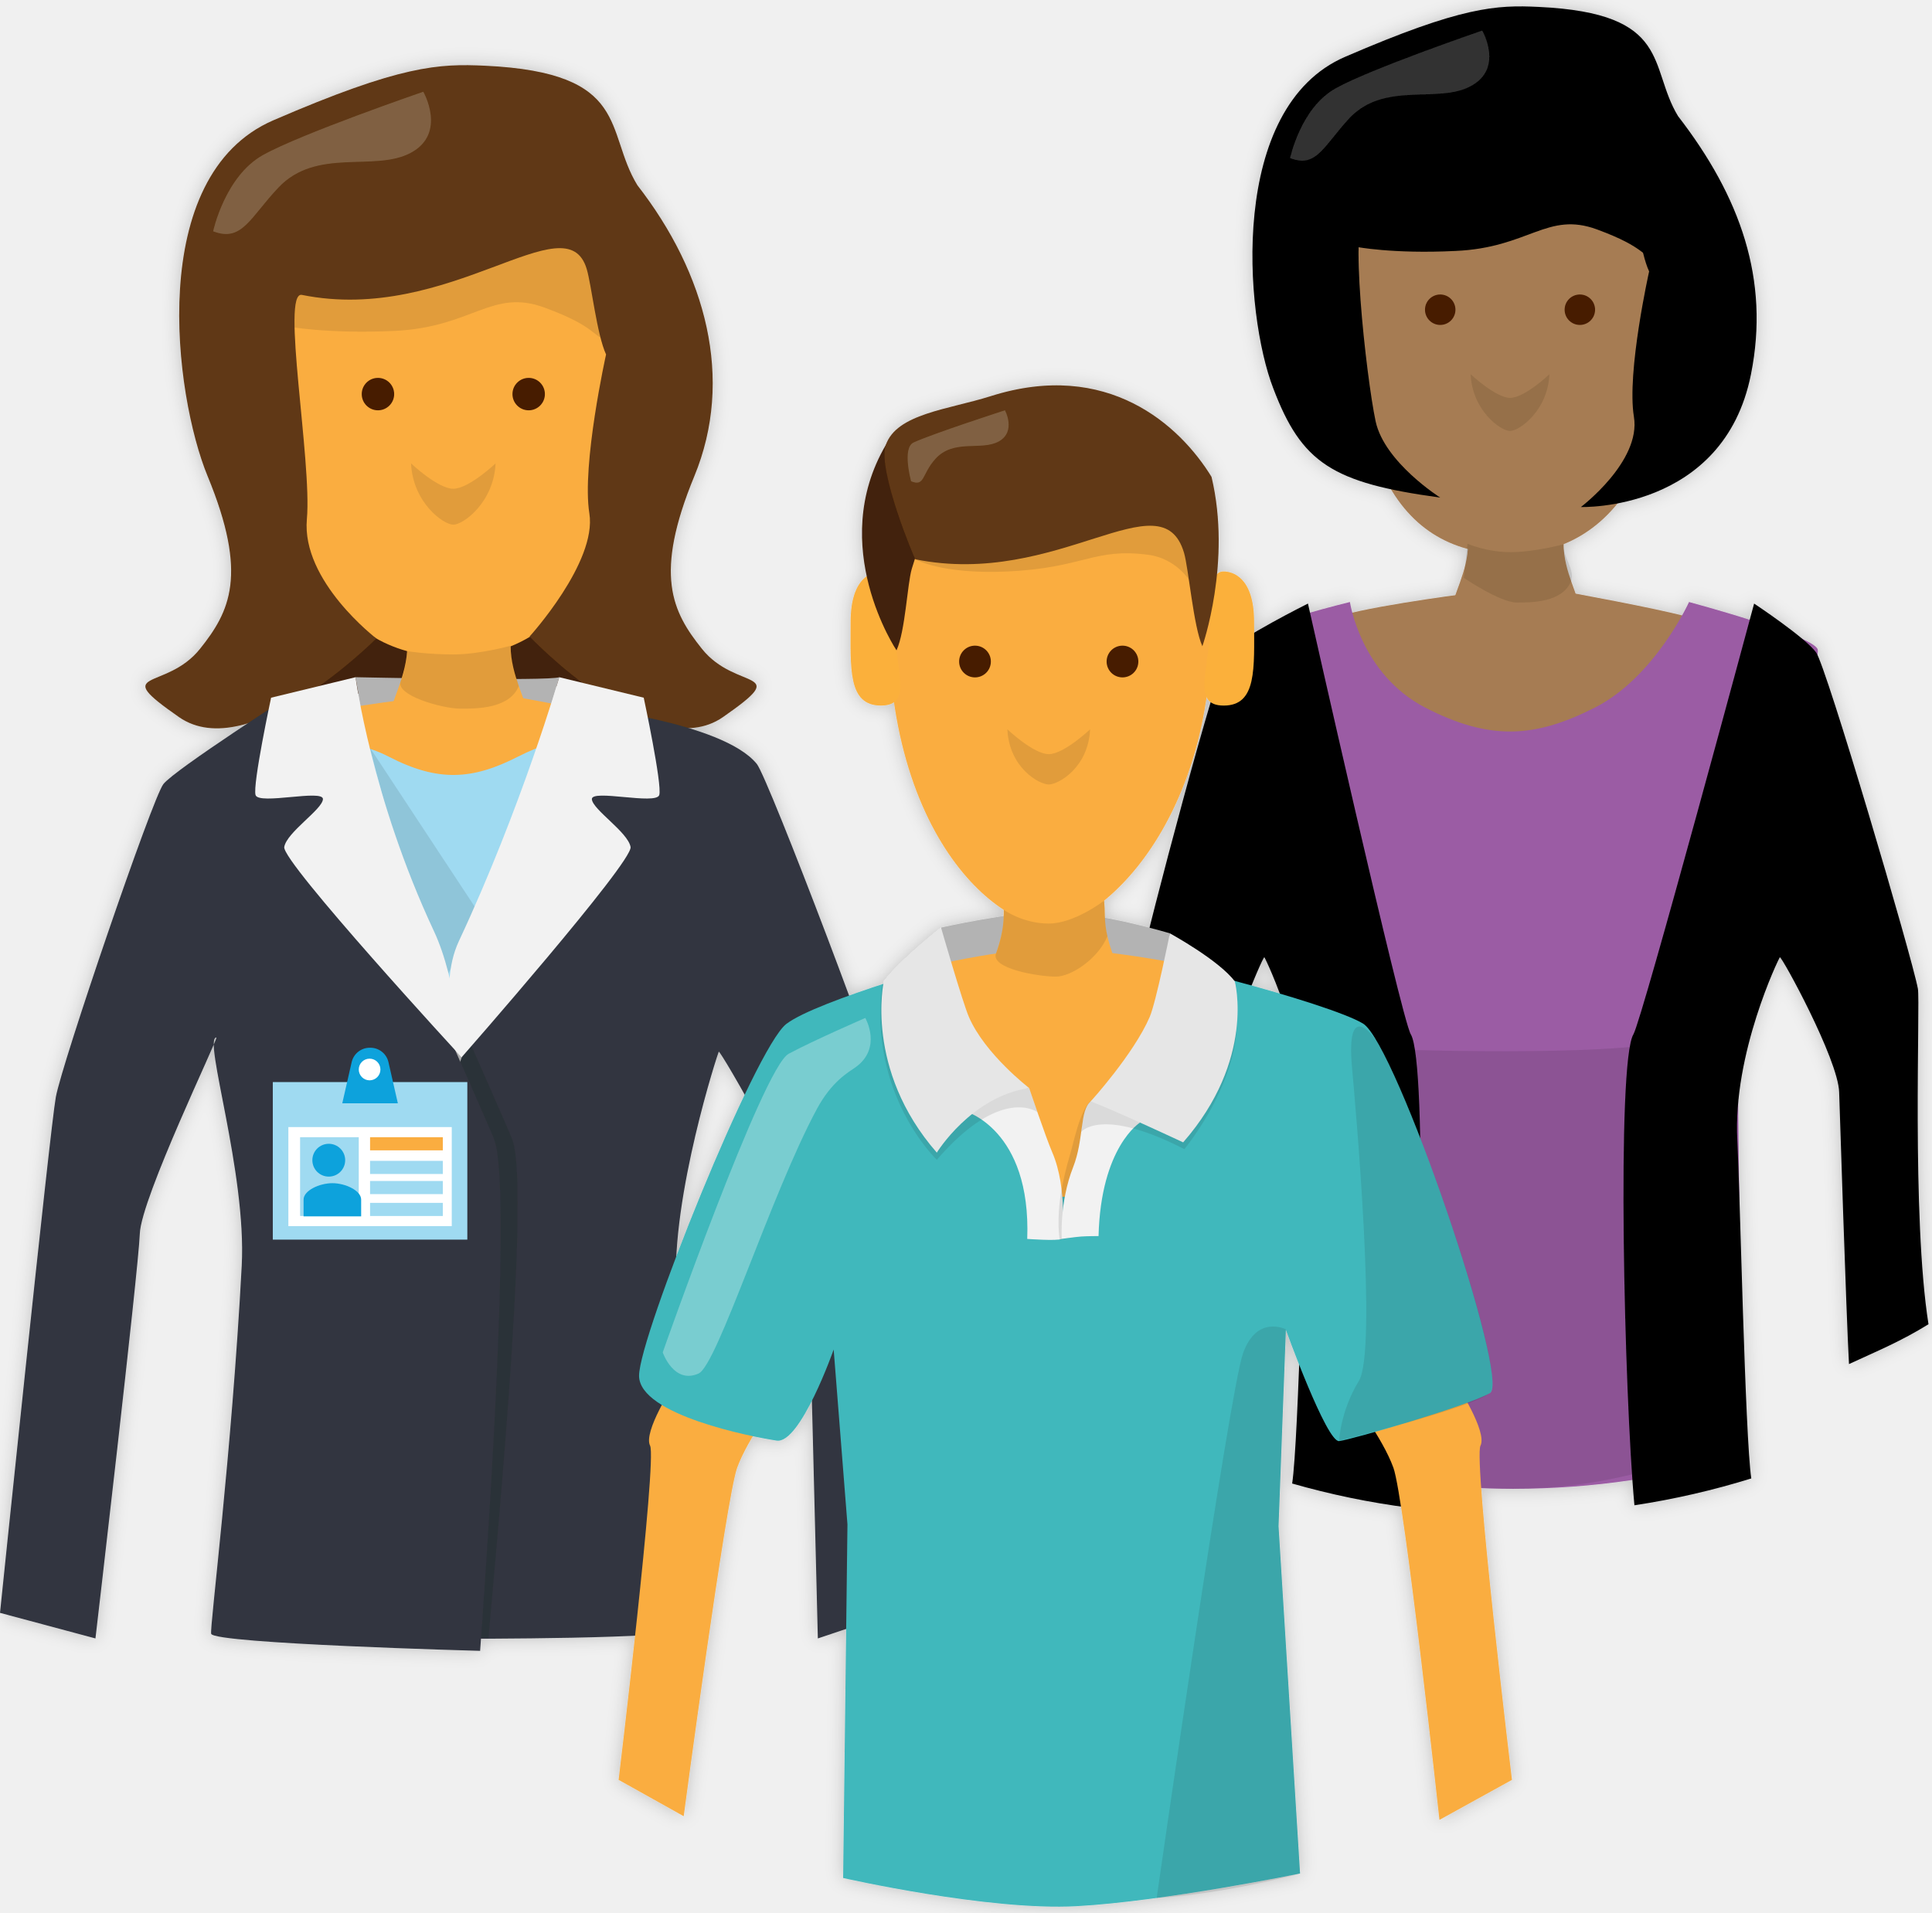
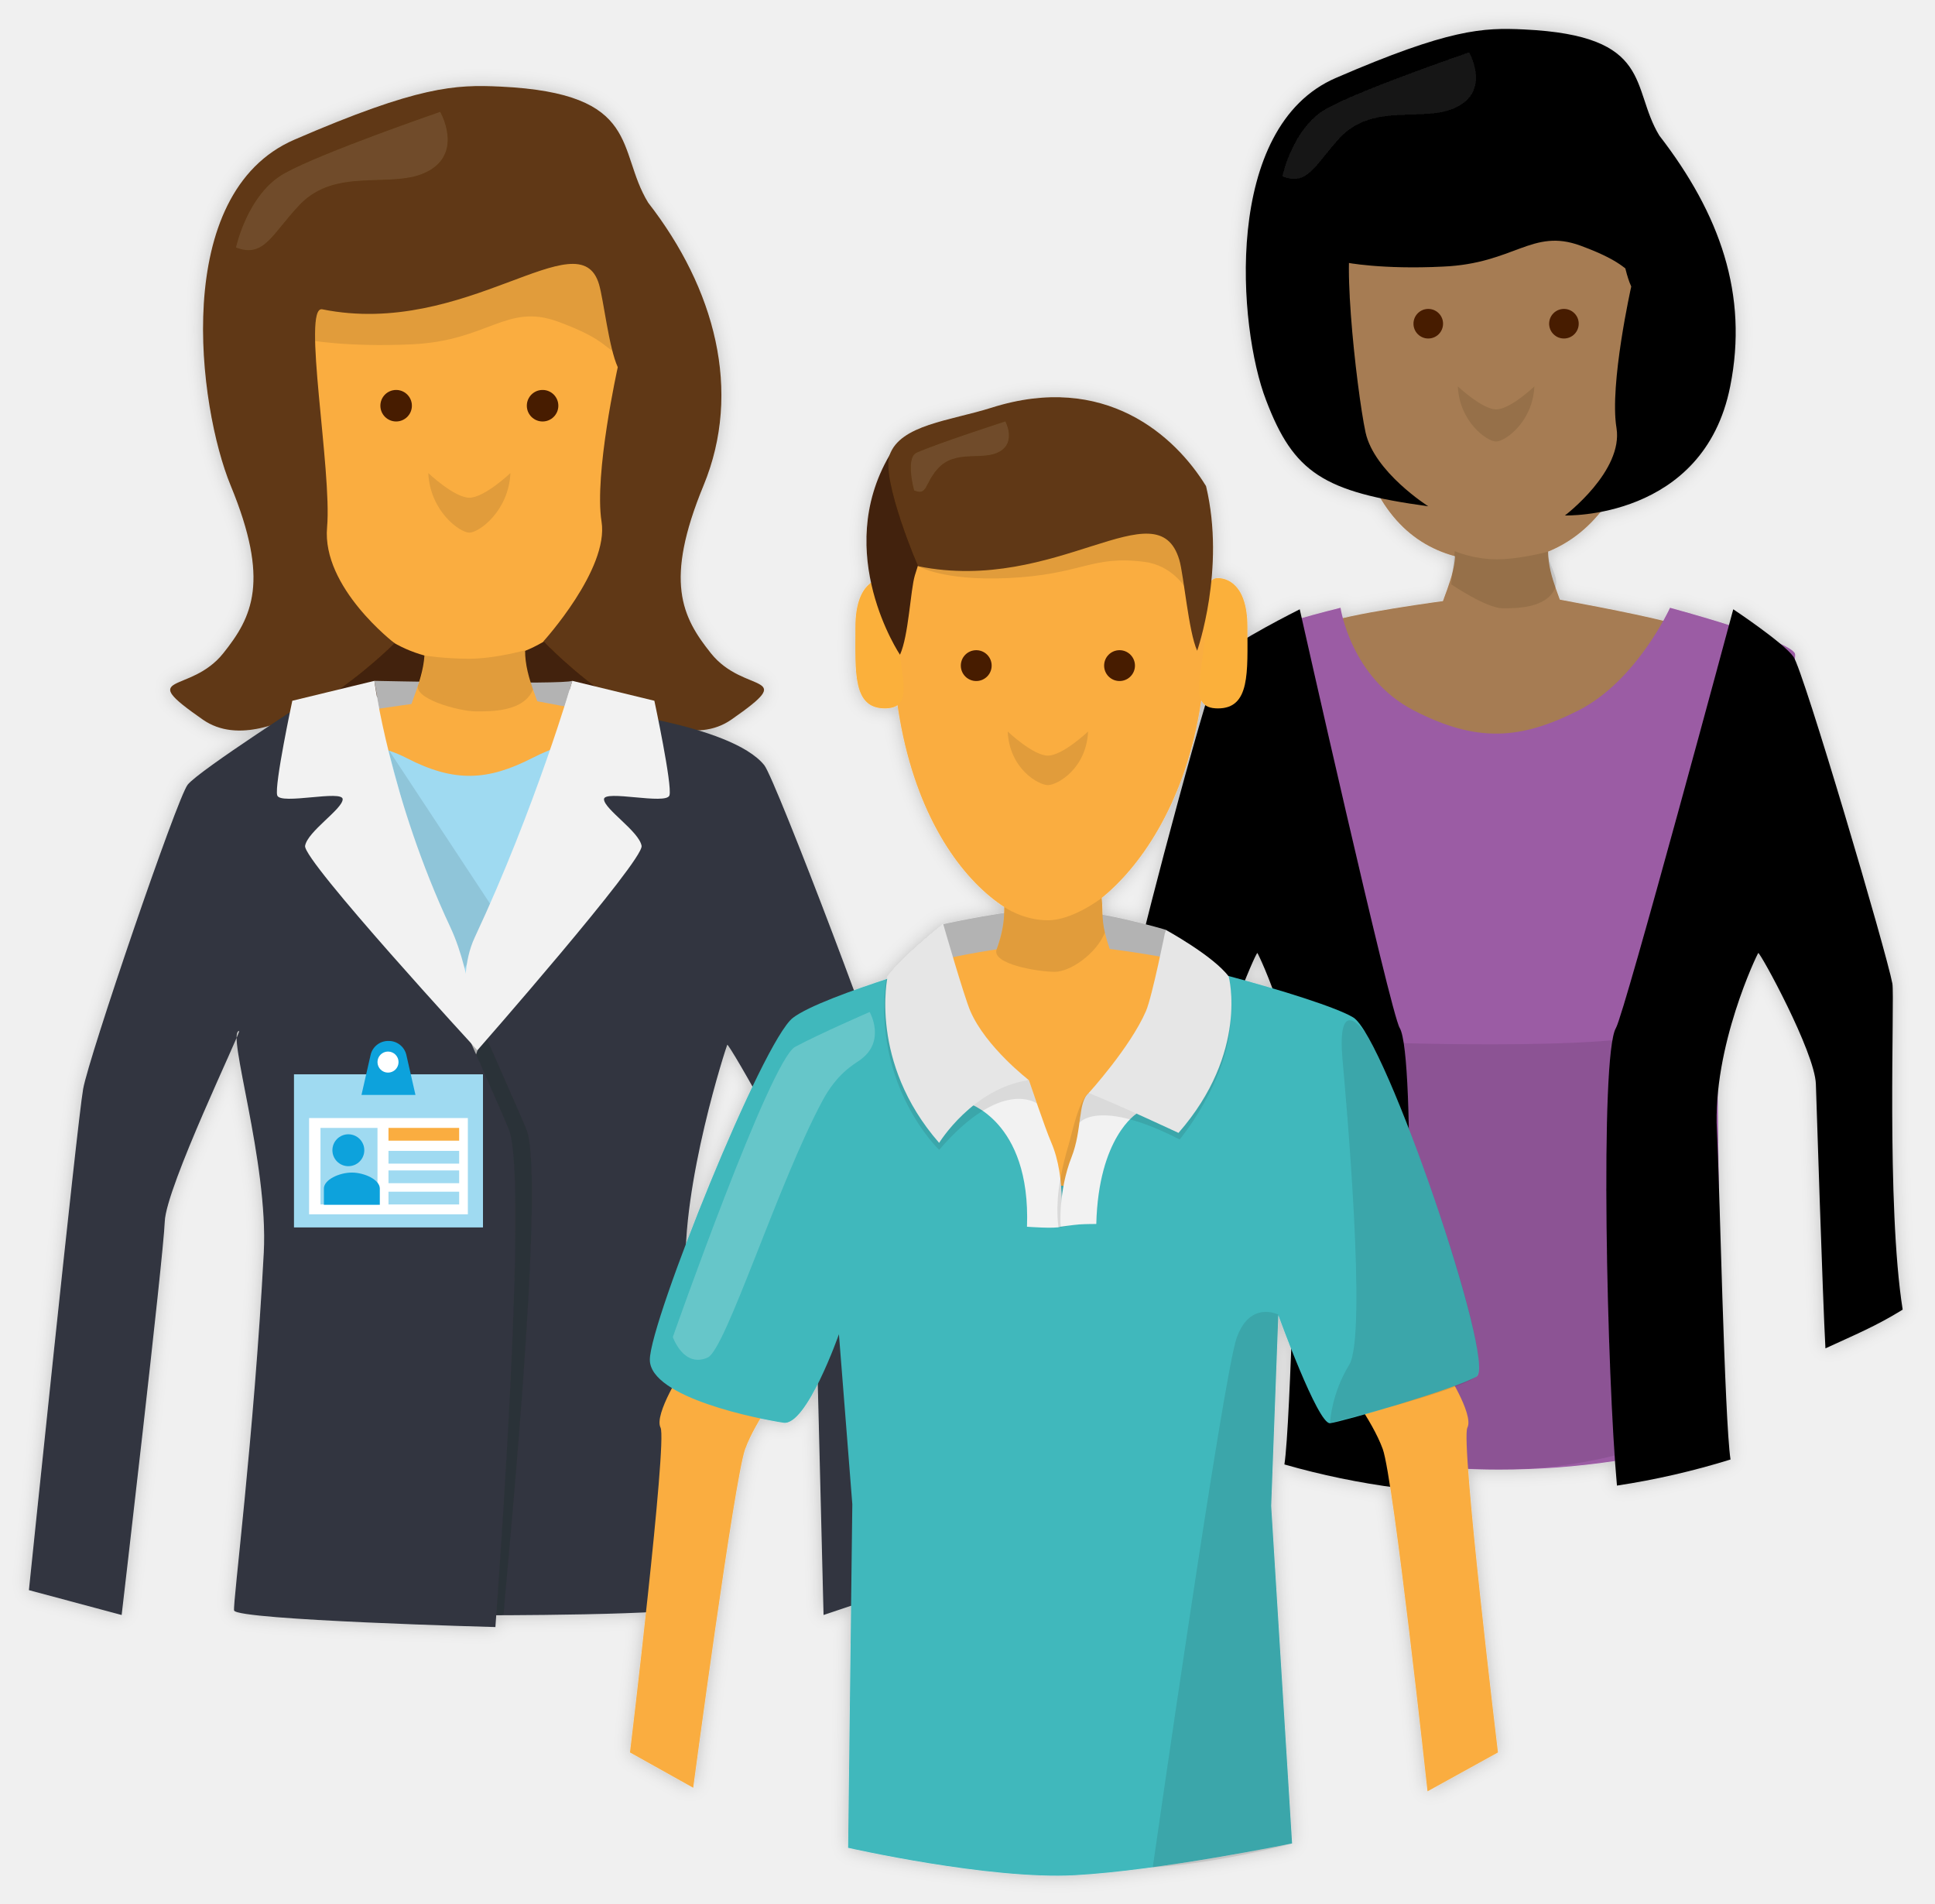
- <svg xmlns="http://www.w3.org/2000/svg" width="909" height="900" viewBox="0 0 909 900">
+ <svg xmlns="http://www.w3.org/2000/svg" width="937" height="922" viewBox="0 0 937 922">
  <defs>
    <filter id="a" width="200%" height="200%" x="-50%" y="-50%" filterUnits="objectBoundingBox">
      <feOffset in="SourceAlpha" result="shadowOffsetOuter1" />
      <feGaussianBlur stdDeviation="4" in="shadowOffsetOuter1" result="shadowBlurOuter1" />
      <feColorMatrix values="0 0 0 0 0 0 0 0 0 0 0 0 0 0 0 0 0 0 0.2 0" in="shadowBlurOuter1" result="shadowMatrixOuter1" />
      <feMerge>
        <feMergeNode in="shadowMatrixOuter1" />
        <feMergeNode in="SourceGraphic" />
      </feMerge>
    </filter>
  </defs>
-   <g fill="none" fill-rule="evenodd" filter="url(#a)">
-     <path fill="#42210B" d="M118.159,337.673 C168.061,319.269 276.051,318.261 300.799,329.999 C314.792,336.638 300.799,252.775 300.799,252.775 L194.732,188.123 L135.355,209.672 C135.355,209.672 100.012,344.364 118.159,337.673 L118.159,337.673 Z" />
-     <path fill="#B3B3B3" d="M263.128,318.698 C258.471,320.645 167.291,318.698 167.291,318.698 L169.657,332.452 L255.564,343.974 L263.128,318.698 Z" />
-     <path fill="#FAAD40" d="M240.248,303.894 C240.248,267.492 215.934,271.516 215.934,271.516 C215.934,271.516 191.62,267.492 191.62,303.894 C191.62,332.177 159.79,353.387 215.934,353.387 C272.078,353.387 240.248,332.177 240.248,303.894" />
-     <path fill="#FAAD40" d="M189.418 329.362C189.418 329.362 132.371 336.733 122.986 342.036 113.601 347.339 124.506 415.735 215.993 415.847 337.679 415.991 309.361 349.952 315.55 345.53 321.735 341.106 213.85 322.852 213.85 322.852L189.418 329.362zM213.325 309.197C158.36 309.197 123.328 264.039 138.464 129.703 142.534 93.568 213.325 95.235 213.325 95.235 213.325 95.235 282.701 93.787 288.185 129.703 307.247 254.549 268.289 309.197 213.325 309.197" />
-     <path fill="#461A00" d="M241.112,185.465 C241.112,189.678 244.528,193.094 248.742,193.094 C252.953,193.094 256.369,189.678 256.369,185.465 C256.369,181.251 252.953,177.835 248.742,177.835 C244.528,177.835 241.112,181.251 241.112,185.465" />
-     <path fill="#FBB03B" d="M315.514,169.928 C315.514,192.131 316.971,210.129 300.922,210.129 C284.873,210.129 294.433,192.131 294.433,169.928 C294.433,147.725 297.337,145.636 300.922,145.636 C304.507,145.636 315.514,147.725 315.514,169.928" />
-     <path fill="#461A00" d="M185.453,185.465 C185.453,189.678 182.037,193.094 177.823,193.094 C173.612,193.094 170.196,189.678 170.196,185.465 C170.196,181.251 173.612,177.835 177.823,177.835 C182.037,177.835 185.453,181.251 185.453,185.465" />
-     <path fill="#000000" fill-opacity=".1" d="M193.396 218.083C194.254 236.532 208.641 246.925 213.282 246.925 217.924 246.925 232.311 236.532 233.169 218.083 233.169 218.083 220.575 230.013 213.282 230.013 205.989 230.013 193.396 218.083 193.396 218.083M191.536 306.429C191.536 306.429 190.874 315.807 188.665 320.183 185.17 327.115 208.097 333.501 216.714 333.501 224.17 333.501 239.704 333.601 244.102 322.853 244.102 322.853 239.948 310.374 240.249 303.894 240.249 303.894 225.657 307.991 213.283 307.991 200.909 307.991 191.536 306.429 191.536 306.429" />
-     <path fill="#FBB03B" d="M111.05,169.928 C111.05,192.131 109.593,210.129 125.642,210.129 C141.691,210.129 132.132,192.131 132.132,169.928 C132.132,147.725 129.227,145.636 125.642,145.636 C122.058,145.636 111.05,147.725 111.05,169.928" />
-     <path fill="#000000" fill-opacity=".1" d="M134.957,153.566 C134.957,153.566 153.61,157.208 185.452,155.736 C222.564,154.02 231.29,135.568 256.315,144.796 C281.339,154.02 278.233,158.351 287.512,161.184 C296.792,164.016 287.512,161.184 287.512,161.184 L287.428,88.384 L133.735,123.706 L134.957,153.566 Z" />
-     <path fill="#FFFFFF" d="M101.812,108.627 C101.812,108.627 107.221,83.174 124.898,73.296 C142.575,63.418 199.141,43.975 199.141,43.975 C199.141,43.975 210.188,63.21 193.395,72.258 C176.603,81.302 149.778,69.63 132.047,88.384 C118.887,102.307 115.176,113.819 101.812,108.627" />
-     <path fill="#603813" d="M330.273,305.362 C316.213,287.791 307.551,270.479 326.682,224.099 C345.539,178.375 332.184,128.691 299.885,87.159 C284.371,61.836 297.151,34.182 228.347,30.935 C206.486,29.902 188.725,30.592 128.562,56.632 C68.4,82.672 82.05,186.183 97.686,224.099 C116.817,270.479 108.155,287.791 94.095,305.362 C77.932,325.566 50.993,314.34 84.217,337.473 C117.443,360.603 177.064,300.471 177.064,300.471 C177.064,300.471 141.752,273.528 144.385,244.301 C146.838,217.041 132.099,136.766 142.047,138.779 C211.681,152.865 266.513,94.347 276.07,126.671 C278.303,134.223 280.796,157.283 285.151,166.812 C285.151,166.812 273.626,218.646 277.292,241.607 C280.955,264.571 249.176,299.541 249.176,299.541 C249.176,299.541 306.925,360.603 340.151,337.473 C373.378,314.34 346.436,325.566 330.273,305.362" />
-     <path fill="#FFFFFF" fill-opacity=".2" d="M100.274,108.849 C100.274,108.849 105.77,82.987 123.731,72.952 C141.691,62.918 199.163,43.162 199.163,43.162 C199.163,43.162 210.387,62.707 193.323,71.896 C176.263,81.088 149.008,69.229 130.994,88.281 C117.623,102.427 113.852,114.125 100.274,108.849" />
-     <path fill="#9FDAF1" d="M142.947,353.334 C142.947,353.334 159.769,344.139 182.952,356.115 C206.134,368.09 222.301,367.007 243.614,356.13 C264.924,345.249 281.961,345.535 281.961,345.535 C281.961,345.535 265.484,427.951 234.124,488.145 L189.234,488.145 L142.947,353.334 Z" />
-     <path fill="#31363F" d="M272.471,332.451 C272.471,332.451 211.023,516.586 208.154,524.345 C198.845,549.513 215.411,753.792 216.579,771.201 C216.579,771.201 321.036,771.417 322.541,766.758 C323.339,764.284 322.836,695.557 318.134,606.493 C315.817,562.584 337.855,495.323 338.174,494.922 C338.858,494.061 379.365,563.863 379.937,580.591 C380.512,597.316 384.795,771.059 384.795,771.059 L429.704,756.01 C429.704,756.01 422.817,544.05 419.96,528.243 C417.107,512.439 361.498,366.238 356.093,359.538 C339.959,339.548 272.471,332.451 272.471,332.451" />
-     <path fill="#000000" fill-opacity=".1" d="M147.96,325.464 C147.96,325.464 238.188,528.483 241.06,536.245 C250.37,561.412 231.031,753.737 229.863,771.145 L175.028,770.691 C175.028,770.691 183.191,684.691 187.892,595.627 C190.21,551.718 169.571,488.251 175.973,488.251 C177.072,488.251 145.765,376.04 151.012,369.214 C156.261,362.384 147.96,325.464 147.96,325.464" />
-     <path fill="#31363F" d="M139.402,325.464 C139.402,325.464 229.631,528.483 232.503,536.245 C241.812,561.412 227.061,759.498 225.896,776.906 C225.896,776.906 100.866,773.544 99.361,768.885 C98.564,766.411 109.029,684.691 113.731,595.627 C116.048,551.718 95.406,488.251 101.811,488.251 C102.91,488.251 66.354,563.865 65.782,580.59 C65.208,597.318 44.909,771.061 44.909,771.061 L0,759.022 C0,759.022 23.415,532.082 26.268,516.275 C29.121,500.471 71.604,375.856 76.85,369.027 C82.099,362.198 139.402,325.464 139.402,325.464" />
-     <polygon fill="#000000" fill-opacity=".1" points="205.327 469.255 225.313 429.662 173.885 351.623" />
-     <path fill="#F2F2F2" d="M167.29,318.698 C167.29,318.698 174.718,375.311 204.158,438.187 C215.187,461.735 217.188,497.566 217.188,497.566 C217.188,497.566 132.516,405.586 133.735,398.597 C134.957,391.612 151.623,380.99 151.942,376.115 C152.261,371.236 121.713,378.947 120.241,374.149 C118.77,369.349 127.547,328.341 127.547,328.341 L167.29,318.698 Z" />
-     <path fill="#F2F2F2" d="M263.128,318.698 C263.128,318.698 245.375,379.958 215.935,442.831 C204.906,466.382 217.19,497.566 217.19,497.566 C217.19,497.566 297.901,405.586 296.682,398.597 C295.46,391.612 278.794,380.99 278.475,376.115 C278.156,371.236 308.704,378.947 310.176,374.149 C311.648,369.349 302.871,328.341 302.871,328.341 L263.128,318.698 Z" />
-     <polygon fill="#9FDAF1" points="128.356 583.379 219.876 583.379 219.876 509.235 128.356 509.235" />
-     <polygon fill="#FFFFFF" points="135.676 577.029 212.552 577.029 212.552 530.411 135.676 530.411" />
-     <polygon fill="#FAAD40" points="174.116 541.364 208.342 541.364 208.342 535.185 174.116 535.185" />
-     <polygon fill="#9FDAF1" points="174.116 552.488 208.342 552.488 208.342 546.309 174.116 546.309" />
-     <polygon fill="#9FDAF1" points="174.116 561.959 208.342 561.959 208.342 555.78 174.116 555.78" />
-     <polygon fill="#9FDAF1" points="174.116 572.258 208.342 572.258 208.342 566.08 174.116 566.08" />
-     <polygon fill="#9FDAF1" points="141.193 572.258 168.794 572.258 168.794 535.185 141.193 535.185" />
-     <path fill="#0EA2DC" d="M162.408 545.999C162.408 550.263 158.949 553.722 154.684 553.722 150.419 553.722 146.961 550.263 146.961 545.999 146.961 541.734 150.419 538.276 154.684 538.276 158.949 538.276 162.408 541.734 162.408 545.999M142.833 572.418L169.923 572.418 169.923 564.536C169.923 560.271 162.467 556.813 156.378 556.813 150.289 556.813 142.833 560.271 142.833 564.536L142.833 572.418zM187.19 519.224L161.04 519.224 165.455 499.865C166.361 495.892 169.892 493.075 173.968 493.075L174.263 493.075C178.335 493.075 181.869 495.892 182.775 499.865L187.19 519.224z" />
-     <path fill="#FFFFFF" d="M178.989,503.313 C178.989,506.127 176.707,508.412 173.89,508.412 C171.076,508.412 168.794,506.127 168.794,503.313 C168.794,500.499 171.076,498.215 173.89,498.215 C176.707,498.215 178.989,500.499 178.989,503.313" />
-     <path fill="#A67C52" d="M735.658,255.896 C735.658,222.064 713.182,225.769 713.182,225.769 C713.182,225.769 690.71,222.064 690.71,255.896 C690.71,282.072 661.074,301.828 713.182,301.828 C765.047,301.828 735.658,282.072 735.658,255.896" />
-     <path fill="#A67C52" d="M688.24 279.604C688.24 279.604 635.141 286.517 626.497 291.456 617.852 296.395 627.981 359.864 712.936 360.111 826.047 360.358 799.622 298.866 805.302 294.914 810.982 290.962 710.715 273.924 710.715 273.924L688.24 279.604zM710.467 260.835C659.343 260.835 626.746 218.852 640.823 94.144 644.525 60.559 710.467 62.039 710.467 62.039 710.467 62.039 774.925 60.805 780.111 94.144 797.893 209.962 761.591 260.835 710.467 260.835" />
-     <path fill="#461A00" d="M743.314,138.594 C747.269,138.594 750.474,141.8 750.474,145.754 C750.474,149.712 747.269,152.918 743.314,152.918 C739.359,152.918 736.153,149.712 736.153,145.754 C736.153,141.8 739.359,138.594 743.314,138.594" />
-     <path fill="#FBB03B" d="M805.55,131.433 C805.55,152.176 806.784,168.723 791.966,168.723 C777.148,168.723 786.039,151.929 786.039,131.433 C786.039,110.936 788.757,108.959 791.966,108.959 C795.178,108.959 805.55,110.936 805.55,131.433" />
-     <path fill="#461A00" d="M677.62,138.594 C681.575,138.594 684.781,141.8 684.781,145.754 C684.781,149.712 681.575,152.918 677.62,152.918 C673.665,152.918 670.459,149.712 670.459,145.754 C670.459,141.8 673.665,138.594 677.62,138.594" />
-     <path fill="#000000" fill-opacity=".1" d="M691.944 176.131C692.685 193.172 706.022 202.803 710.467 202.803 714.913 202.803 728.247 193.172 728.991 176.131 728.991 176.131 717.381 187.243 710.467 187.243 703.797 187.243 691.944 176.131 691.944 176.131M690.463 255.896L688.735 271.947C688.735 271.947 705.774 283.556 713.678 283.556 720.592 283.556 734.916 283.556 739.115 273.678 741.339 268.245 735.163 262.069 735.657 256.143 735.657 256.143 722.076 259.848 710.713 259.848 699.354 259.848 690.463 255.896 690.463 255.896" />
-     <path fill="#FBB03B" d="M615.631,131.433 C615.631,152.176 614.397,168.723 629.215,168.723 C644.033,168.723 635.141,151.929 635.141,131.433 C635.141,110.936 632.424,108.959 629.215,108.959 C626.003,108.959 615.631,110.936 615.631,131.433" />
-     <path fill="#000000" d="M637.858,116.121 C637.858,116.121 655.147,119.58 684.783,118.096 C719.358,116.615 727.921,99.33 751.384,107.971 C774.846,116.615 771.909,120.567 780.938,123.282 C789.968,125.999 780.938,123.282 780.938,123.282 L780.938,55.62 L637.283,88.462 L637.858,116.121 Z" />
-     <path fill="#000000" d="M823.825,176.131 C832.717,131.68 818.886,92.662 789.497,54.631 C775.419,31.417 787.026,6.228 724.049,3.264 C704.045,2.277 687.746,3.017 632.92,26.725 C577.844,50.432 585.502,147.731 599.085,182.797 C612.419,217.867 626.744,227.251 677.621,234.164 C677.621,234.164 651.44,217.62 647.244,198.358 C642.799,177.612 634.154,99.575 643.046,101.553 C706.763,114.392 758.874,61.297 767.515,90.931 C769.493,97.848 771.714,118.837 775.913,127.728 C775.913,127.728 765.294,175.144 768.752,196.133 C772.208,217.123 743.806,238.61 743.806,238.61 C743.806,238.61 810.982,240.831 823.825,176.131" />
-     <path fill="#FFFFFF" fill-opacity=".2" d="M606.987,74.387 C606.987,74.387 611.926,50.679 628.472,41.542 C644.774,32.404 697.378,14.379 697.378,14.379 C697.378,14.379 707.751,32.157 691.946,40.554 C676.384,48.951 651.441,38.086 634.895,55.618 C622.792,68.707 619.337,79.326 606.987,74.387" />
-     <path fill="#9B5CA4" d="M855.19,305.533 C852.721,298.867 794.684,283.306 794.684,283.306 C794.684,283.306 778.632,318.623 750.477,332.946 C722.322,347.269 701.081,348.75 670.458,332.946 C640.082,317.139 635.142,283.306 635.142,283.306 C635.142,283.306 593.65,293.434 589.945,298.373 C586.243,303.312 635.142,465.558 635.142,465.558 L622.612,689.972 C651.255,696.931 681.164,700.648 711.95,700.648 C749.746,700.648 786.232,695.062 820.66,684.714 C817.875,578.101 817.767,490.921 817.156,469.756 C816.416,444.815 857.661,312.2 855.19,305.533" />
-     <path fill="#000000" d="M902.362 465.311C899.644 450.494 859.142 313.187 854.45 307.014 849.51 300.101 825.308 284.047 825.308 284.047 825.308 284.047 772.703 479.635 768.504 486.795 760.573 500.013 764.167 655.939 768.992 708.395 787.813 705.539 806.176 701.295 823.977 695.763 821.052 676.51 818.601 558.941 817.404 536.681 815.182 495.932 836.914 450.988 837.411 450.494 838.151 449.754 864.822 498.403 865.316 513.961 865.511 520.094 868.657 618.732 869.945 641.943 883.899 635.494 894.38 631.232 907.349 623.187 899.331 572.689 903.521 471.635 902.362 465.311M615.385 284.049C615.385 284.049 582.784 300.346 577.845 306.522 572.905 312.695 539.564 438.887 536.846 453.704 535.579 460.63 530.152 512.936 524.734 566.684 537.984 574.277 551.737 581.085 565.934 587.053 569.811 552.074 573.194 520.243 573.399 513.962 573.893 498.402 594.146 449.752 594.887 450.496 595.381 450.989 617.115 495.934 614.891 536.68 613.645 559.86 611.041 678.281 607.956 698.155 625.862 703.28 644.307 707.118 663.197 709.556 668.073 656.822 671.779 500.111 663.79 486.796 659.345 479.633 615.385 284.049 615.385 284.049" />
-     <path fill="#000000" fill-opacity=".1" d="M711.949,700.637 C743.331,700.637 773.806,694.296 802.954,682.426 C800.766,588.35 797.479,478.185 794.189,485.703 C788.51,498.69 653.911,493.818 653.911,493.818 L642.588,690.139 C665.075,697.008 688.252,700.637 711.949,700.637" />
-     <path fill="#FAAD40" d="M316.999 651.586C316.999 651.586 302.512 673.858 305.865 680.344 309.215 686.83 291.053 837.618 291.053 837.618L321.676 854.722C321.676 854.722 341.647 704.991 346.836 690.722 352.026 676.452 366.296 658.183 366.296 658.183L316.999 651.586zM685.426 651.586C685.426 651.586 699.913 673.858 696.56 680.344 693.21 686.83 711.372 837.627 711.372 837.627L677.257 856.455C677.257 856.455 660.778 704.991 655.589 690.722 650.399 676.452 636.129 658.183 636.129 658.183L685.426 651.586z" />
-     <path fill="#40B8BC" d="M453.834,451.394 C453.834,451.394 384.689,470.626 369.971,481.871 C355.255,493.112 300.676,628.905 300.676,647.436 C300.676,665.964 354.241,676.287 365.417,677.964 C376.59,679.637 392.241,635.111 392.241,635.111 L398.725,717.412 L396.693,883.799 C396.693,883.799 465.061,899.344 506.541,897.06 C548.017,894.779 611.669,881.677 611.669,881.677 L601.552,718.264 L604.995,625.829 C604.995,625.829 624.202,678.906 630.074,678.189 C635.95,677.476 690.49,661.705 700.994,655.592 C711.023,649.756 656.887,491.225 641.319,481.711 C625.752,472.197 534.846,447.984 517.166,448.836 C499.482,449.684 453.834,451.394 453.834,451.394" />
-     <path fill="#B3B3B3" d="M493.984,449.549 C513.172,449.546 539.494,456.562 547.79,458.916 C549.993,447.448 550.417,439.229 550.417,439.229 C550.417,439.229 517.04,429.095 493.984,429.098 C475.888,429.101 442.755,436.526 442.755,436.526 C442.755,436.526 443.571,444.692 446.776,456.117 C456.14,454.16 479.726,449.552 493.984,449.549" />
-     <path fill="#FAAD40" d="M519.815,430.631 C519.815,395.011 496.024,401.229 496.024,401.229 C496.024,401.229 472.231,395.011 472.231,430.631 C472.231,458.305 441.087,479.06 496.024,479.06 C550.959,479.06 519.815,458.305 519.815,430.631" />
-     <path fill="#FAAD40" d="M422.87 459.601C416.82 463.021 446.564 491.983 470.409 518.857 482.761 532.783 488.185 563.26 500.984 563.269 514.269 563.281 514.712 541.65 526.556 527.095 548.149 500.564 566.161 462.398 570.071 459.601 576.124 455.273 513.3 445.928 493.986 446.142 475.89 446.341 432.053 454.413 422.87 459.601M493.47 435.819C467.052 435.819 405.409 384.795 420.217 253.348 424.203 217.99 493.47 219.621 493.47 219.621 493.47 219.621 561.356 218.204 566.723 253.348 585.376 375.51 519.888 435.819 493.47 435.819" />
-     <path fill="#461A00" d="M520.66,311.319 C520.66,315.443 524.001,318.783 528.125,318.783 C532.248,318.783 535.589,315.443 535.589,311.319 C535.589,307.196 532.248,303.855 528.125,303.855 C524.001,303.855 520.66,307.196 520.66,311.319" />
-     <path fill="#FBB03B" d="M590.055,292.708 C590.055,314.432 591.478,332.045 575.776,332.045 C560.073,332.045 569.428,314.432 569.428,292.708 C569.428,270.983 572.269,268.937 575.776,268.937 C579.285,268.937 590.055,270.983 590.055,292.708" />
-     <path fill="#461A00" d="M466.198,311.319 C466.198,315.443 462.856,318.783 458.733,318.783 C454.609,318.783 451.268,315.443 451.268,311.319 C451.268,307.196 454.609,303.855 458.733,303.855 C462.856,303.855 466.198,307.196 466.198,311.319" />
-     <path fill="#000000" fill-opacity=".1" d="M473.97 343.236C474.81 361.288 488.887 369.18 493.429 369.18 497.968 369.18 512.048 361.288 512.888 343.236 512.888 343.236 500.563 354.911 493.429 354.911 486.292 354.911 473.97 343.236 473.97 343.236M472.271 428.202C472.271 428.202 472.973 437.424 468.632 448.704 465.92 455.747 488.353 459.603 496.787 459.603 504.083 459.603 516.728 451.109 521.032 440.59 519.386 434.068 520.111 427.57 519.386 423.925 519.386 423.925 505.537 434.64 493.428 434.64 481.322 434.64 472.271 428.202 472.271 428.202" />
-     <path fill="#FBB03B" d="M400.212,292.708 C400.212,314.432 398.788,332.045 414.491,332.045 C430.194,332.045 420.839,314.432 420.839,292.708 C420.839,270.983 417.998,268.937 414.491,268.937 C410.981,268.937 400.212,270.983 400.212,292.708" />
-     <path fill="#42210B" d="M416.74,209.477 C424.575,196.686 425.742,208.676 440.341,209.54 C449.446,210.079 434.065,250.644 429.008,267.625 C426.847,274.894 426.001,296.877 421.805,306.056 C421.805,306.056 388.922,257.034 416.74,209.477" />
-     <path fill="#000000" fill-opacity=".1" d="M430.682,263.211 C430.682,263.211 442.812,270.377 473.971,268.939 C510.283,267.259 514.31,257.742 540.192,261.08 C553.4,262.784 559.706,273.261 559.706,273.261 L561.072,219.609 L432.078,251.28 L430.682,263.211 Z" />
-     <path fill="#603813" d="M570.016,224.41 C555.074,200.02 521.032,169.046 466.197,186.41 C446.103,192.769 421.824,194.65 416.741,209.476 C412.74,221.142 430.331,263.14 430.683,263.212 C497.744,276.777 546.442,224.41 557.07,260.115 C559.234,267.383 561.518,294.935 565.714,304.114 C565.714,304.114 579.608,264.581 570.016,224.41" />
-     <path fill="#FFFFFF" fill-opacity=".2" d="M428.669,226.494 C428.669,226.494 424.302,210.804 429.828,208.245 C438.936,204.035 472.828,193.076 472.828,193.076 C472.828,193.076 478.228,203.021 470.02,207.695 C461.812,212.372 448.703,206.337 440.038,216.032 C433.606,223.225 435.201,229.178 428.669,226.494" />
-     <path fill="#F2F2F2" d="M484.229,512.041 C484.229,512.041 492.004,535.168 495.023,542.15 C502.59,559.646 499.568,583.047 499.568,583.047 C497.274,584.097 483.305,583.047 483.305,583.047 C485.219,531.195 453.835,522.834 453.835,522.834 C461.314,512.808 484.229,512.041 484.229,512.041" />
-     <path fill="#000000" fill-opacity=".1" d="M513.205,518.29 C508.127,522.266 505.213,537.531 503.431,543.463 C501.661,549.363 500.385,554.9 499.467,559.867 C496.849,573.991 498.597,583.484 498.597,583.484 L502.751,582.683 C502.751,582.683 517.19,531.792 513.205,518.29" />
-     <path fill="#F2F2F2" d="M513.205,518.29 C507.913,522.513 510.038,536.234 504.915,549.251 C498.354,565.919 499.567,583.047 499.567,583.047 C499.567,583.047 505.824,582.12 508.693,581.919 C511.697,581.705 516.865,581.708 516.865,581.708 C517.927,539.629 536.375,528.285 536.375,528.285 C528.892,518.26 518.017,514.45 513.205,518.29" />
-     <path fill="#000000" fill-opacity=".1" d="M513.205 518.29C509.794 519.711 508.693 532.71 508.693 532.71 508.693 532.71 517.894 520.617 557.237 540.782 557.237 540.782 586.638 505.508 581.241 472.699 579.167 460.109 516.335 516.987 513.205 518.29M484.229 512.041L488.106 523.367C488.106 523.367 471.091 510.656 440.766 545.807 440.766 545.807 408.376 515.039 415.07 463.241 415.07 463.241 421.619 461.086 425.141 463.557 441.389 474.949 481.656 510.969 484.229 512.041" />
-     <path fill="#E6E6E6" d="M442.755 436.527C442.755 436.527 452.856 471.626 455.875 478.612 463.442 496.107 484.229 512.041 484.229 512.041 456.959 516.017 440.765 542.433 440.765 542.433 406.554 503.28 415.828 461.848 415.828 461.848 423.307 451.822 442.755 436.527 442.755 436.527M550.418 439.228C550.418 439.228 543.943 471.628 540.922 478.611 533.355 496.106 513.203 518.291 513.203 518.291 527.548 523.946 556.666 537.604 556.666 537.604 590.877 498.451 580.972 461.846 580.972 461.846 573.489 451.821 550.418 439.228 550.418 439.228" />
-     <path fill="#FFFFFF" fill-opacity=".3" d="M311.81,636.449 C311.81,636.449 358.93,502.41 371.045,495.924 C383.16,489.438 407.122,479.061 407.122,479.061 C407.122,479.061 415.321,493.33 402.319,502.41 C399.164,504.613 391.305,508.962 384.355,521.868 C362.657,562.15 337.518,642.468 328.675,646.396 C316.999,651.585 311.81,636.449 311.81,636.449" />
-     <path fill="#000000" fill-opacity=".1" d="M630.075 677.962C630.075 677.962 692.742 662.634 700.993 655.476 709.869 647.78 666.011 520.568 648.683 491.473 646.049 487.052 633.23 470.095 636.128 502.407 637.703 519.936 648.111 635.597 639.361 649.86 630.611 664.126 630.075 677.962 630.075 677.962M611.669 881.678L601.55 718.262 604.996 625.595C604.996 625.595 591.397 618.619 584.875 636.779 578.355 654.94 544.21 893.26 544.21 893.26 577.94 891.014 611.669 881.678 611.669 881.678" />
+   <g fill="none" fill-rule="evenodd" filter="url(#a)" transform="translate(14 14)">
+     <path fill="#42210B" d="M118.159,334.673 C168.061,316.269 276.051,315.261 300.799,326.999 C314.792,333.638 300.799,249.775 300.799,249.775 L194.732,185.123 L135.355,206.672 C135.355,206.672 100.012,341.364 118.159,334.673 L118.159,334.673 Z" />
+     <path fill="#B3B3B3" d="M263.128,315.698 C258.471,317.645 167.291,315.698 167.291,315.698 L169.657,329.452 L255.564,340.974 L263.128,315.698 Z" />
+     <path fill="#FAAD40" d="M240.248,300.894 C240.248,264.492 215.934,268.516 215.934,268.516 C215.934,268.516 191.62,264.492 191.62,300.894 C191.62,329.177 159.79,350.387 215.934,350.387 C272.078,350.387 240.248,329.177 240.248,300.894" />
+     <path fill="#FAAD40" d="M189.418 326.362C189.418 326.362 132.371 333.733 122.986 339.036 113.601 344.339 124.506 412.735 215.993 412.847 337.679 412.991 309.361 346.952 315.55 342.53 321.735 338.106 213.85 319.852 213.85 319.852L189.418 326.362zM213.325 306.197C158.36 306.197 123.328 261.039 138.464 126.703 142.534 90.568 213.325 92.235 213.325 92.235 213.325 92.235 282.701 90.787 288.185 126.703 307.247 251.549 268.289 306.197 213.325 306.197" />
+     <path fill="#461A00" d="M241.112,182.465 C241.112,186.678 244.528,190.094 248.742,190.094 C252.953,190.094 256.369,186.678 256.369,182.465 C256.369,178.251 252.953,174.835 248.742,174.835 C244.528,174.835 241.112,178.251 241.112,182.465" />
+     <path fill="#FBB03B" d="M315.514,166.928 C315.514,189.131 316.971,207.129 300.922,207.129 C284.873,207.129 294.433,189.131 294.433,166.928 C294.433,144.725 297.337,142.636 300.922,142.636 C304.507,142.636 315.514,144.725 315.514,166.928" />
+     <path fill="#461A00" d="M185.453,182.465 C185.453,186.678 182.037,190.094 177.823,190.094 C173.612,190.094 170.196,186.678 170.196,182.465 C170.196,178.251 173.612,174.835 177.823,174.835 C182.037,174.835 185.453,178.251 185.453,182.465" />
+     <path fill="#000000" fill-opacity=".1" d="M193.396 215.083C194.254 233.532 208.641 243.925 213.282 243.925 217.924 243.925 232.311 233.532 233.169 215.083 233.169 215.083 220.575 227.013 213.282 227.013 205.989 227.013 193.396 215.083 193.396 215.083M191.536 303.429C191.536 303.429 190.874 312.807 188.665 317.183 185.17 324.115 208.097 330.501 216.714 330.501 224.17 330.501 239.704 330.601 244.102 319.853 244.102 319.853 239.948 307.374 240.249 300.894 240.249 300.894 225.657 304.991 213.283 304.991 200.909 304.991 191.536 303.429 191.536 303.429" />
+     <path fill="#FBB03B" d="M111.05,166.928 C111.05,189.131 109.593,207.129 125.642,207.129 C141.691,207.129 132.132,189.131 132.132,166.928 C132.132,144.725 129.227,142.636 125.642,142.636 C122.058,142.636 111.05,144.725 111.05,166.928" />
+     <path fill="#000000" fill-opacity=".1" d="M134.957,150.566 C134.957,150.566 153.61,154.208 185.452,152.736 C222.564,151.02 231.29,132.568 256.315,141.796 C281.339,151.02 278.233,155.351 287.512,158.184 C296.792,161.016 287.512,158.184 287.512,158.184 L287.428,85.384 L133.735,120.706 L134.957,150.566 Z" />
+     <path fill="#FFFFFF" d="M101.812,105.627 C101.812,105.627 107.221,80.174 124.898,70.296 C142.575,60.418 199.141,40.975 199.141,40.975 C199.141,40.975 210.188,60.21 193.395,69.258 C176.603,78.302 149.778,66.63 132.047,85.384 C118.887,99.307 115.176,110.819 101.812,105.627" />
+     <path fill="#603813" d="M330.273,302.362 C316.213,284.791 307.551,267.479 326.682,221.099 C345.539,175.375 332.184,125.691 299.885,84.159 C284.371,58.836 297.151,31.182 228.347,27.935 C206.486,26.902 188.725,27.592 128.562,53.632 C68.4,79.672 82.05,183.183 97.686,221.099 C116.817,267.479 108.155,284.791 94.095,302.362 C77.932,322.566 50.993,311.34 84.217,334.473 C117.443,357.603 177.064,297.471 177.064,297.471 C177.064,297.471 141.752,270.528 144.385,241.301 C146.838,214.041 132.099,133.766 142.047,135.779 C211.681,149.865 266.513,91.347 276.07,123.671 C278.303,131.223 280.796,154.283 285.151,163.812 C285.151,163.812 273.626,215.646 277.292,238.607 C280.955,261.571 249.176,296.541 249.176,296.541 C249.176,296.541 306.925,357.603 340.151,334.473 C373.378,311.34 346.436,322.566 330.273,302.362" />
+     <path fill="#FFFFFF" fill-opacity=".1" d="M100.274,105.849 C100.274,105.849 105.77,79.987 123.731,69.952 C141.691,59.918 199.163,40.162 199.163,40.162 C199.163,40.162 210.387,59.707 193.323,68.896 C176.263,78.088 149.008,66.229 130.994,85.281 C117.623,99.427 113.852,111.125 100.274,105.849" />
+     <path fill="#9FDAF1" d="M142.947,350.334 C142.947,350.334 159.769,341.139 182.952,353.115 C206.134,365.09 222.301,364.007 243.614,353.13 C264.924,342.249 281.961,342.535 281.961,342.535 C281.961,342.535 265.484,424.951 234.124,485.145 L189.234,485.145 L142.947,350.334 Z" />
+     <path fill="#31363F" d="M272.471,329.451 C272.471,329.451 211.023,513.586 208.154,521.345 C198.845,546.513 215.411,750.792 216.579,768.201 C216.579,768.201 321.036,768.417 322.541,763.758 C323.339,761.284 322.836,692.557 318.134,603.493 C315.817,559.584 337.855,492.323 338.174,491.922 C338.858,491.061 379.365,560.863 379.937,577.591 C380.512,594.316 384.795,768.059 384.795,768.059 L429.704,753.01 C429.704,753.01 422.817,541.05 419.96,525.243 C417.107,509.439 361.498,363.238 356.093,356.538 C339.959,336.548 272.471,329.451 272.471,329.451" />
+     <path fill="#000000" fill-opacity=".1" d="M147.96,322.464 C147.96,322.464 238.188,525.483 241.06,533.245 C250.37,558.412 231.031,750.737 229.863,768.145 L175.028,767.691 C175.028,767.691 183.191,681.691 187.892,592.627 C190.21,548.718 169.571,485.251 175.973,485.251 C177.072,485.251 145.765,373.04 151.012,366.214 C156.261,359.384 147.96,322.464 147.96,322.464" />
+     <path fill="#31363F" d="M139.402,322.464 C139.402,322.464 229.631,525.483 232.503,533.245 C241.812,558.412 227.061,756.498 225.896,773.906 C225.896,773.906 100.866,770.544 99.361,765.885 C98.564,763.411 109.029,681.691 113.731,592.627 C116.048,548.718 95.406,485.251 101.811,485.251 C102.91,485.251 66.354,560.865 65.782,577.59 C65.208,594.318 44.909,768.061 44.909,768.061 L0,756.022 C0,756.022 23.415,529.082 26.268,513.275 C29.121,497.471 71.604,372.856 76.85,366.027 C82.099,359.198 139.402,322.464 139.402,322.464" />
+     <polygon fill="#000000" fill-opacity=".1" points="205.327 466.255 225.313 426.662 173.885 348.623" />
+     <path fill="#F2F2F2" d="M167.29,315.698 C167.29,315.698 174.718,372.311 204.158,435.187 C215.187,458.735 217.188,494.566 217.188,494.566 C217.188,494.566 132.516,402.586 133.735,395.597 C134.957,388.612 151.623,377.99 151.942,373.115 C152.261,368.236 121.713,375.947 120.241,371.149 C118.77,366.349 127.547,325.341 127.547,325.341 L167.29,315.698 Z" />
+     <path fill="#F2F2F2" d="M263.128,315.698 C263.128,315.698 245.375,376.958 215.935,439.831 C204.906,463.382 217.19,494.566 217.19,494.566 C217.19,494.566 297.901,402.586 296.682,395.597 C295.46,388.612 278.794,377.99 278.475,373.115 C278.156,368.236 308.704,375.947 310.176,371.149 C311.648,366.349 302.871,325.341 302.871,325.341 L263.128,315.698 Z" />
+     <polygon fill="#9FDAF1" points="128.356 580.379 219.876 580.379 219.876 506.235 128.356 506.235" />
+     <polygon fill="#FFFFFF" points="135.676 574.029 212.552 574.029 212.552 527.411 135.676 527.411" />
+     <polygon fill="#FAAD40" points="174.116 538.364 208.342 538.364 208.342 532.185 174.116 532.185" />
+     <polygon fill="#9FDAF1" points="174.116 549.488 208.342 549.488 208.342 543.309 174.116 543.309" />
+     <polygon fill="#9FDAF1" points="174.116 558.959 208.342 558.959 208.342 552.78 174.116 552.78" />
+     <polygon fill="#9FDAF1" points="174.116 569.258 208.342 569.258 208.342 563.08 174.116 563.08" />
+     <polygon fill="#9FDAF1" points="141.193 569.258 168.794 569.258 168.794 532.185 141.193 532.185" />
+     <path fill="#0EA2DC" d="M162.408 542.999C162.408 547.263 158.949 550.722 154.684 550.722 150.419 550.722 146.961 547.263 146.961 542.999 146.961 538.734 150.419 535.276 154.684 535.276 158.949 535.276 162.408 538.734 162.408 542.999M142.833 569.418L169.923 569.418 169.923 561.536C169.923 557.271 162.467 553.813 156.378 553.813 150.289 553.813 142.833 557.271 142.833 561.536L142.833 569.418zM187.19 516.224L161.04 516.224 165.455 496.865C166.361 492.892 169.892 490.075 173.968 490.075L174.263 490.075C178.335 490.075 181.869 492.892 182.775 496.865L187.19 516.224z" />
+     <path fill="#FFFFFF" d="M178.989,500.313 C178.989,503.127 176.707,505.412 173.89,505.412 C171.076,505.412 168.794,503.127 168.794,500.313 C168.794,497.499 171.076,495.215 173.89,495.215 C176.707,495.215 178.989,497.499 178.989,500.313" />
+     <path fill="#A67C52" d="M735.658,252.896 C735.658,219.064 713.182,222.769 713.182,222.769 C713.182,222.769 690.71,219.064 690.71,252.896 C690.71,279.072 661.074,298.828 713.182,298.828 C765.047,298.828 735.658,279.072 735.658,252.896" />
+     <path fill="#A67C52" d="M688.24 276.604C688.24 276.604 635.141 283.517 626.497 288.456 617.852 293.395 627.981 356.864 712.936 357.111 826.047 357.358 799.622 295.866 805.302 291.914 810.982 287.962 710.715 270.924 710.715 270.924L688.24 276.604zM710.467 257.835C659.343 257.835 626.746 215.852 640.823 91.144 644.525 57.559 710.467 59.039 710.467 59.039 710.467 59.039 774.925 57.805 780.111 91.144 797.893 206.962 761.591 257.835 710.467 257.835" />
+     <path fill="#461A00" d="M743.314,135.594 C747.269,135.594 750.474,138.8 750.474,142.754 C750.474,146.712 747.269,149.918 743.314,149.918 C739.359,149.918 736.153,146.712 736.153,142.754 C736.153,138.8 739.359,135.594 743.314,135.594" />
+     <path fill="#FBB03B" d="M805.55,128.433 C805.55,149.176 806.784,165.723 791.966,165.723 C777.148,165.723 786.039,148.929 786.039,128.433 C786.039,107.936 788.757,105.959 791.966,105.959 C795.178,105.959 805.55,107.936 805.55,128.433" />
+     <path fill="#461A00" d="M677.62,135.594 C681.575,135.594 684.781,138.8 684.781,142.754 C684.781,146.712 681.575,149.918 677.62,149.918 C673.665,149.918 670.459,146.712 670.459,142.754 C670.459,138.8 673.665,135.594 677.62,135.594" />
+     <path fill="#000000" fill-opacity=".1" d="M691.944 173.131C692.685 190.172 706.022 199.803 710.467 199.803 714.913 199.803 728.247 190.172 728.991 173.131 728.991 173.131 717.381 184.243 710.467 184.243 703.797 184.243 691.944 173.131 691.944 173.131M690.463 252.896L688.735 268.947C688.735 268.947 705.774 280.556 713.678 280.556 720.592 280.556 734.916 280.556 739.115 270.678 741.339 265.245 735.163 259.069 735.657 253.143 735.657 253.143 722.076 256.848 710.713 256.848 699.354 256.848 690.463 252.896 690.463 252.896" />
+     <path fill="#FBB03B" d="M615.631,128.433 C615.631,149.176 614.397,165.723 629.215,165.723 C644.033,165.723 635.141,148.929 635.141,128.433 C635.141,107.936 632.424,105.959 629.215,105.959 C626.003,105.959 615.631,107.936 615.631,128.433" />
+     <path fill="#000000" d="M637.858,113.121 C637.858,113.121 655.147,116.58 684.783,115.096 C719.358,113.615 727.921,96.33 751.384,104.971 C774.846,113.615 771.909,117.567 780.938,120.282 C789.968,122.999 780.938,120.282 780.938,120.282 L780.938,52.62 L637.283,85.462 L637.858,113.121 Z" />
+     <path fill="#000000" d="M823.825,173.131 C832.717,128.68 818.886,89.662 789.497,51.631 C775.419,28.417 787.026,3.228 724.049,0.264 C704.045,-0.723 687.746,0.017 632.92,23.725 C577.844,47.432 585.502,144.731 599.085,179.797 C612.419,214.867 626.744,224.251 677.621,231.164 C677.621,231.164 651.44,214.62 647.244,195.358 C642.799,174.612 634.154,96.575 643.046,98.553 C706.763,111.392 758.874,58.297 767.515,87.931 C769.493,94.848 771.714,115.837 775.913,124.728 C775.913,124.728 765.294,172.144 768.752,193.133 C772.208,214.123 743.806,235.61 743.806,235.61 C743.806,235.61 810.982,237.831 823.825,173.131" />
+     <path fill="#FFFFFF" fill-opacity=".1" d="M606.987,71.387 C606.987,71.387 611.926,47.679 628.472,38.542 C644.774,29.404 697.378,11.379 697.378,11.379 C697.378,11.379 707.751,29.157 691.946,37.554 C676.384,45.951 651.441,35.086 634.895,52.618 C622.792,65.707 619.337,76.326 606.987,71.387" />
+     <path fill="#9B5CA4" d="M855.19,302.533 C852.721,295.867 794.684,280.306 794.684,280.306 C794.684,280.306 778.632,315.623 750.477,329.946 C722.322,344.269 701.081,345.75 670.458,329.946 C640.082,314.139 635.142,280.306 635.142,280.306 C635.142,280.306 593.65,290.434 589.945,295.373 C586.243,300.312 635.142,462.558 635.142,462.558 L622.612,686.972 C651.255,693.931 681.164,697.648 711.95,697.648 C749.746,697.648 786.232,692.062 820.66,681.714 C817.875,575.101 817.767,487.921 817.156,466.756 C816.416,441.815 857.661,309.2 855.19,302.533" />
+     <path fill="#000000" d="M902.362 462.311C899.644 447.494 859.142 310.187 854.45 304.014 849.51 297.101 825.308 281.047 825.308 281.047 825.308 281.047 772.703 476.635 768.504 483.795 760.573 497.013 764.167 652.939 768.992 705.395 787.813 702.539 806.176 698.295 823.977 692.763 821.052 673.51 818.601 555.941 817.404 533.681 815.182 492.932 836.914 447.988 837.411 447.494 838.151 446.754 864.822 495.403 865.316 510.961 865.511 517.094 868.657 615.732 869.945 638.943 883.899 632.494 894.38 628.232 907.349 620.187 899.331 569.689 903.521 468.635 902.362 462.311M615.385 281.049C615.385 281.049 582.784 297.346 577.845 303.522 572.905 309.695 539.564 435.887 536.846 450.704 535.579 457.63 530.152 509.936 524.734 563.684 537.984 571.277 551.737 578.085 565.934 584.053 569.811 549.074 573.194 517.243 573.399 510.962 573.893 495.402 594.146 446.752 594.887 447.496 595.381 447.989 617.115 492.934 614.891 533.68 613.645 556.86 611.041 675.281 607.956 695.155 625.862 700.28 644.307 704.118 663.197 706.556 668.073 653.822 671.779 497.111 663.79 483.796 659.345 476.633 615.385 281.049 615.385 281.049" />
+     <path fill="#000000" fill-opacity=".1" d="M711.949,697.637 C743.331,697.637 773.806,691.296 802.954,679.426 C800.766,585.35 797.479,475.185 794.189,482.703 C788.51,495.69 653.911,490.818 653.911,490.818 L642.588,687.139 C665.075,694.008 688.252,697.637 711.949,697.637" />
+     <path fill="#FAAD40" d="M316.999 648.586C316.999 648.586 302.512 670.858 305.865 677.344 309.215 683.83 291.053 834.618 291.053 834.618L321.676 851.722C321.676 851.722 341.647 701.991 346.836 687.722 352.026 673.452 366.296 655.183 366.296 655.183L316.999 648.586zM685.426 648.586C685.426 648.586 699.913 670.858 696.56 677.344 693.21 683.83 711.372 834.627 711.372 834.627L677.257 853.455C677.257 853.455 660.778 701.991 655.589 687.722 650.399 673.452 636.129 655.183 636.129 655.183L685.426 648.586z" />
+     <path fill="#40B8BC" d="M453.834,448.394 C453.834,448.394 384.689,467.626 369.971,478.871 C355.255,490.112 300.676,625.905 300.676,644.436 C300.676,662.964 354.241,673.287 365.417,674.964 C376.59,676.637 392.241,632.111 392.241,632.111 L398.725,714.412 L396.693,880.799 C396.693,880.799 465.061,896.344 506.541,894.06 C548.017,891.779 611.669,878.677 611.669,878.677 L601.552,715.264 L604.995,622.829 C604.995,622.829 624.202,675.906 630.074,675.189 C635.95,674.476 690.49,658.705 700.994,652.592 C711.023,646.756 656.887,488.225 641.319,478.711 C625.752,469.197 534.846,444.984 517.166,445.836 C499.482,446.684 453.834,448.394 453.834,448.394" />
+     <path fill="#B3B3B3" d="M493.984,446.549 C513.172,446.546 539.494,453.562 547.79,455.916 C549.993,444.448 550.417,436.229 550.417,436.229 C550.417,436.229 517.04,426.095 493.984,426.098 C475.888,426.101 442.755,433.526 442.755,433.526 C442.755,433.526 443.571,441.692 446.776,453.117 C456.14,451.16 479.726,446.552 493.984,446.549" />
+     <path fill="#FAAD40" d="M519.815,427.631 C519.815,392.011 496.024,398.229 496.024,398.229 C496.024,398.229 472.231,392.011 472.231,427.631 C472.231,455.305 441.087,476.06 496.024,476.06 C550.959,476.06 519.815,455.305 519.815,427.631" />
+     <path fill="#FAAD40" d="M422.87 456.601C416.82 460.021 446.564 488.983 470.409 515.857 482.761 529.783 488.185 560.26 500.984 560.269 514.269 560.281 514.712 538.65 526.556 524.095 548.149 497.564 566.161 459.398 570.071 456.601 576.124 452.273 513.3 442.928 493.986 443.142 475.89 443.341 432.053 451.413 422.87 456.601M493.47 432.819C467.052 432.819 405.409 381.795 420.217 250.348 424.203 214.99 493.47 216.621 493.47 216.621 493.47 216.621 561.356 215.204 566.723 250.348 585.376 372.51 519.888 432.819 493.47 432.819" />
+     <path fill="#461A00" d="M520.66,308.319 C520.66,312.443 524.001,315.783 528.125,315.783 C532.248,315.783 535.589,312.443 535.589,308.319 C535.589,304.196 532.248,300.855 528.125,300.855 C524.001,300.855 520.66,304.196 520.66,308.319" />
+     <path fill="#FBB03B" d="M590.055,289.708 C590.055,311.432 591.478,329.045 575.776,329.045 C560.073,329.045 569.428,311.432 569.428,289.708 C569.428,267.983 572.269,265.937 575.776,265.937 C579.285,265.937 590.055,267.983 590.055,289.708" />
+     <path fill="#461A00" d="M466.198,308.319 C466.198,312.443 462.856,315.783 458.733,315.783 C454.609,315.783 451.268,312.443 451.268,308.319 C451.268,304.196 454.609,300.855 458.733,300.855 C462.856,300.855 466.198,304.196 466.198,308.319" />
+     <path fill="#000000" fill-opacity=".1" d="M473.97 340.236C474.81 358.288 488.887 366.18 493.429 366.18 497.968 366.18 512.048 358.288 512.888 340.236 512.888 340.236 500.563 351.911 493.429 351.911 486.292 351.911 473.97 340.236 473.97 340.236M472.271 425.202C472.271 425.202 472.973 434.424 468.632 445.704 465.92 452.747 488.353 456.603 496.787 456.603 504.083 456.603 516.728 448.109 521.032 437.59 519.386 431.068 520.111 424.57 519.386 420.925 519.386 420.925 505.537 431.64 493.428 431.64 481.322 431.64 472.271 425.202 472.271 425.202" />
+     <path fill="#FBB03B" d="M400.212,289.708 C400.212,311.432 398.788,329.045 414.491,329.045 C430.194,329.045 420.839,311.432 420.839,289.708 C420.839,267.983 417.998,265.937 414.491,265.937 C410.981,265.937 400.212,267.983 400.212,289.708" />
+     <path fill="#42210B" d="M416.74,206.477 C424.575,193.686 425.742,205.676 440.341,206.54 C449.446,207.079 434.065,247.644 429.008,264.625 C426.847,271.894 426.001,293.877 421.805,303.056 C421.805,303.056 388.922,254.034 416.74,206.477" />
+     <path fill="#000000" fill-opacity=".1" d="M430.682,260.211 C430.682,260.211 442.812,267.377 473.971,265.939 C510.283,264.259 514.31,254.742 540.192,258.08 C553.4,259.784 559.706,270.261 559.706,270.261 L561.072,216.609 L432.078,248.28 L430.682,260.211 Z" />
+     <path fill="#603813" d="M570.016,221.41 C555.074,197.02 521.032,166.046 466.197,183.41 C446.103,189.769 421.824,191.65 416.741,206.476 C412.74,218.142 430.331,260.14 430.683,260.212 C497.744,273.777 546.442,221.41 557.07,257.115 C559.234,264.383 561.518,291.935 565.714,301.114 C565.714,301.114 579.608,261.581 570.016,221.41" />
+     <path fill="#FFFFFF" fill-opacity=".1" d="M428.669,223.494 C428.669,223.494 424.302,207.804 429.828,205.245 C438.936,201.035 472.828,190.076 472.828,190.076 C472.828,190.076 478.228,200.021 470.02,204.695 C461.812,209.372 448.703,203.337 440.038,213.032 C433.606,220.225 435.201,226.178 428.669,223.494" />
+     <path fill="#F2F2F2" d="M484.229,509.041 C484.229,509.041 492.004,532.168 495.023,539.15 C502.59,556.646 499.568,580.047 499.568,580.047 C497.274,581.097 483.305,580.047 483.305,580.047 C485.219,528.195 453.835,519.834 453.835,519.834 C461.314,509.808 484.229,509.041 484.229,509.041" />
+     <path fill="#000000" fill-opacity=".1" d="M513.205,515.29 C508.127,519.266 505.213,534.531 503.431,540.463 C501.661,546.363 500.385,551.9 499.467,556.867 C496.849,570.991 498.597,580.484 498.597,580.484 L502.751,579.683 C502.751,579.683 517.19,528.792 513.205,515.29" />
+     <path fill="#F2F2F2" d="M513.205,515.29 C507.913,519.513 510.038,533.234 504.915,546.251 C498.354,562.919 499.567,580.047 499.567,580.047 C499.567,580.047 505.824,579.12 508.693,578.919 C511.697,578.705 516.865,578.708 516.865,578.708 C517.927,536.629 536.375,525.285 536.375,525.285 C528.892,515.26 518.017,511.45 513.205,515.29" />
+     <path fill="#000000" fill-opacity=".1" d="M513.205 515.29C509.794 516.711 508.693 529.71 508.693 529.71 508.693 529.71 517.894 517.617 557.237 537.782 557.237 537.782 586.638 502.508 581.241 469.699 579.167 457.109 516.335 513.987 513.205 515.29M484.229 509.041L488.106 520.367C488.106 520.367 471.091 507.656 440.766 542.807 440.766 542.807 408.376 512.039 415.07 460.241 415.07 460.241 421.619 458.086 425.141 460.557 441.389 471.949 481.656 507.969 484.229 509.041" />
+     <path fill="#E6E6E6" d="M442.755 433.527C442.755 433.527 452.856 468.626 455.875 475.612 463.442 493.107 484.229 509.041 484.229 509.041 456.959 513.017 440.765 539.433 440.765 539.433 406.554 500.28 415.828 458.848 415.828 458.848 423.307 448.822 442.755 433.527 442.755 433.527M550.418 436.228C550.418 436.228 543.943 468.628 540.922 475.611 533.355 493.106 513.203 515.291 513.203 515.291 527.548 520.946 556.666 534.604 556.666 534.604 590.877 495.451 580.972 458.846 580.972 458.846 573.489 448.821 550.418 436.228 550.418 436.228" />
+     <path fill="#FFFFFF" fill-opacity=".2" d="M311.81,633.449 C311.81,633.449 358.93,499.41 371.045,492.924 C383.16,486.438 407.122,476.061 407.122,476.061 C407.122,476.061 415.321,490.33 402.319,499.41 C399.164,501.613 391.305,505.962 384.355,518.868 C362.657,559.15 337.518,639.468 328.675,643.396 C316.999,648.585 311.81,633.449 311.81,633.449" />
+     <path fill="#000000" fill-opacity=".1" d="M630.075 674.962C630.075 674.962 692.742 659.634 700.993 652.476 709.869 644.78 666.011 517.568 648.683 488.473 646.049 484.052 633.23 467.095 636.128 499.407 637.703 516.936 648.111 632.597 639.361 646.86 630.611 661.126 630.075 674.962 630.075 674.962M611.669 878.678L601.55 715.262 604.996 622.595C604.996 622.595 591.397 615.619 584.875 633.779 578.355 651.94 544.21 890.26 544.21 890.26 577.94 888.014 611.669 878.678 611.669 878.678" />
  </g>
</svg>
